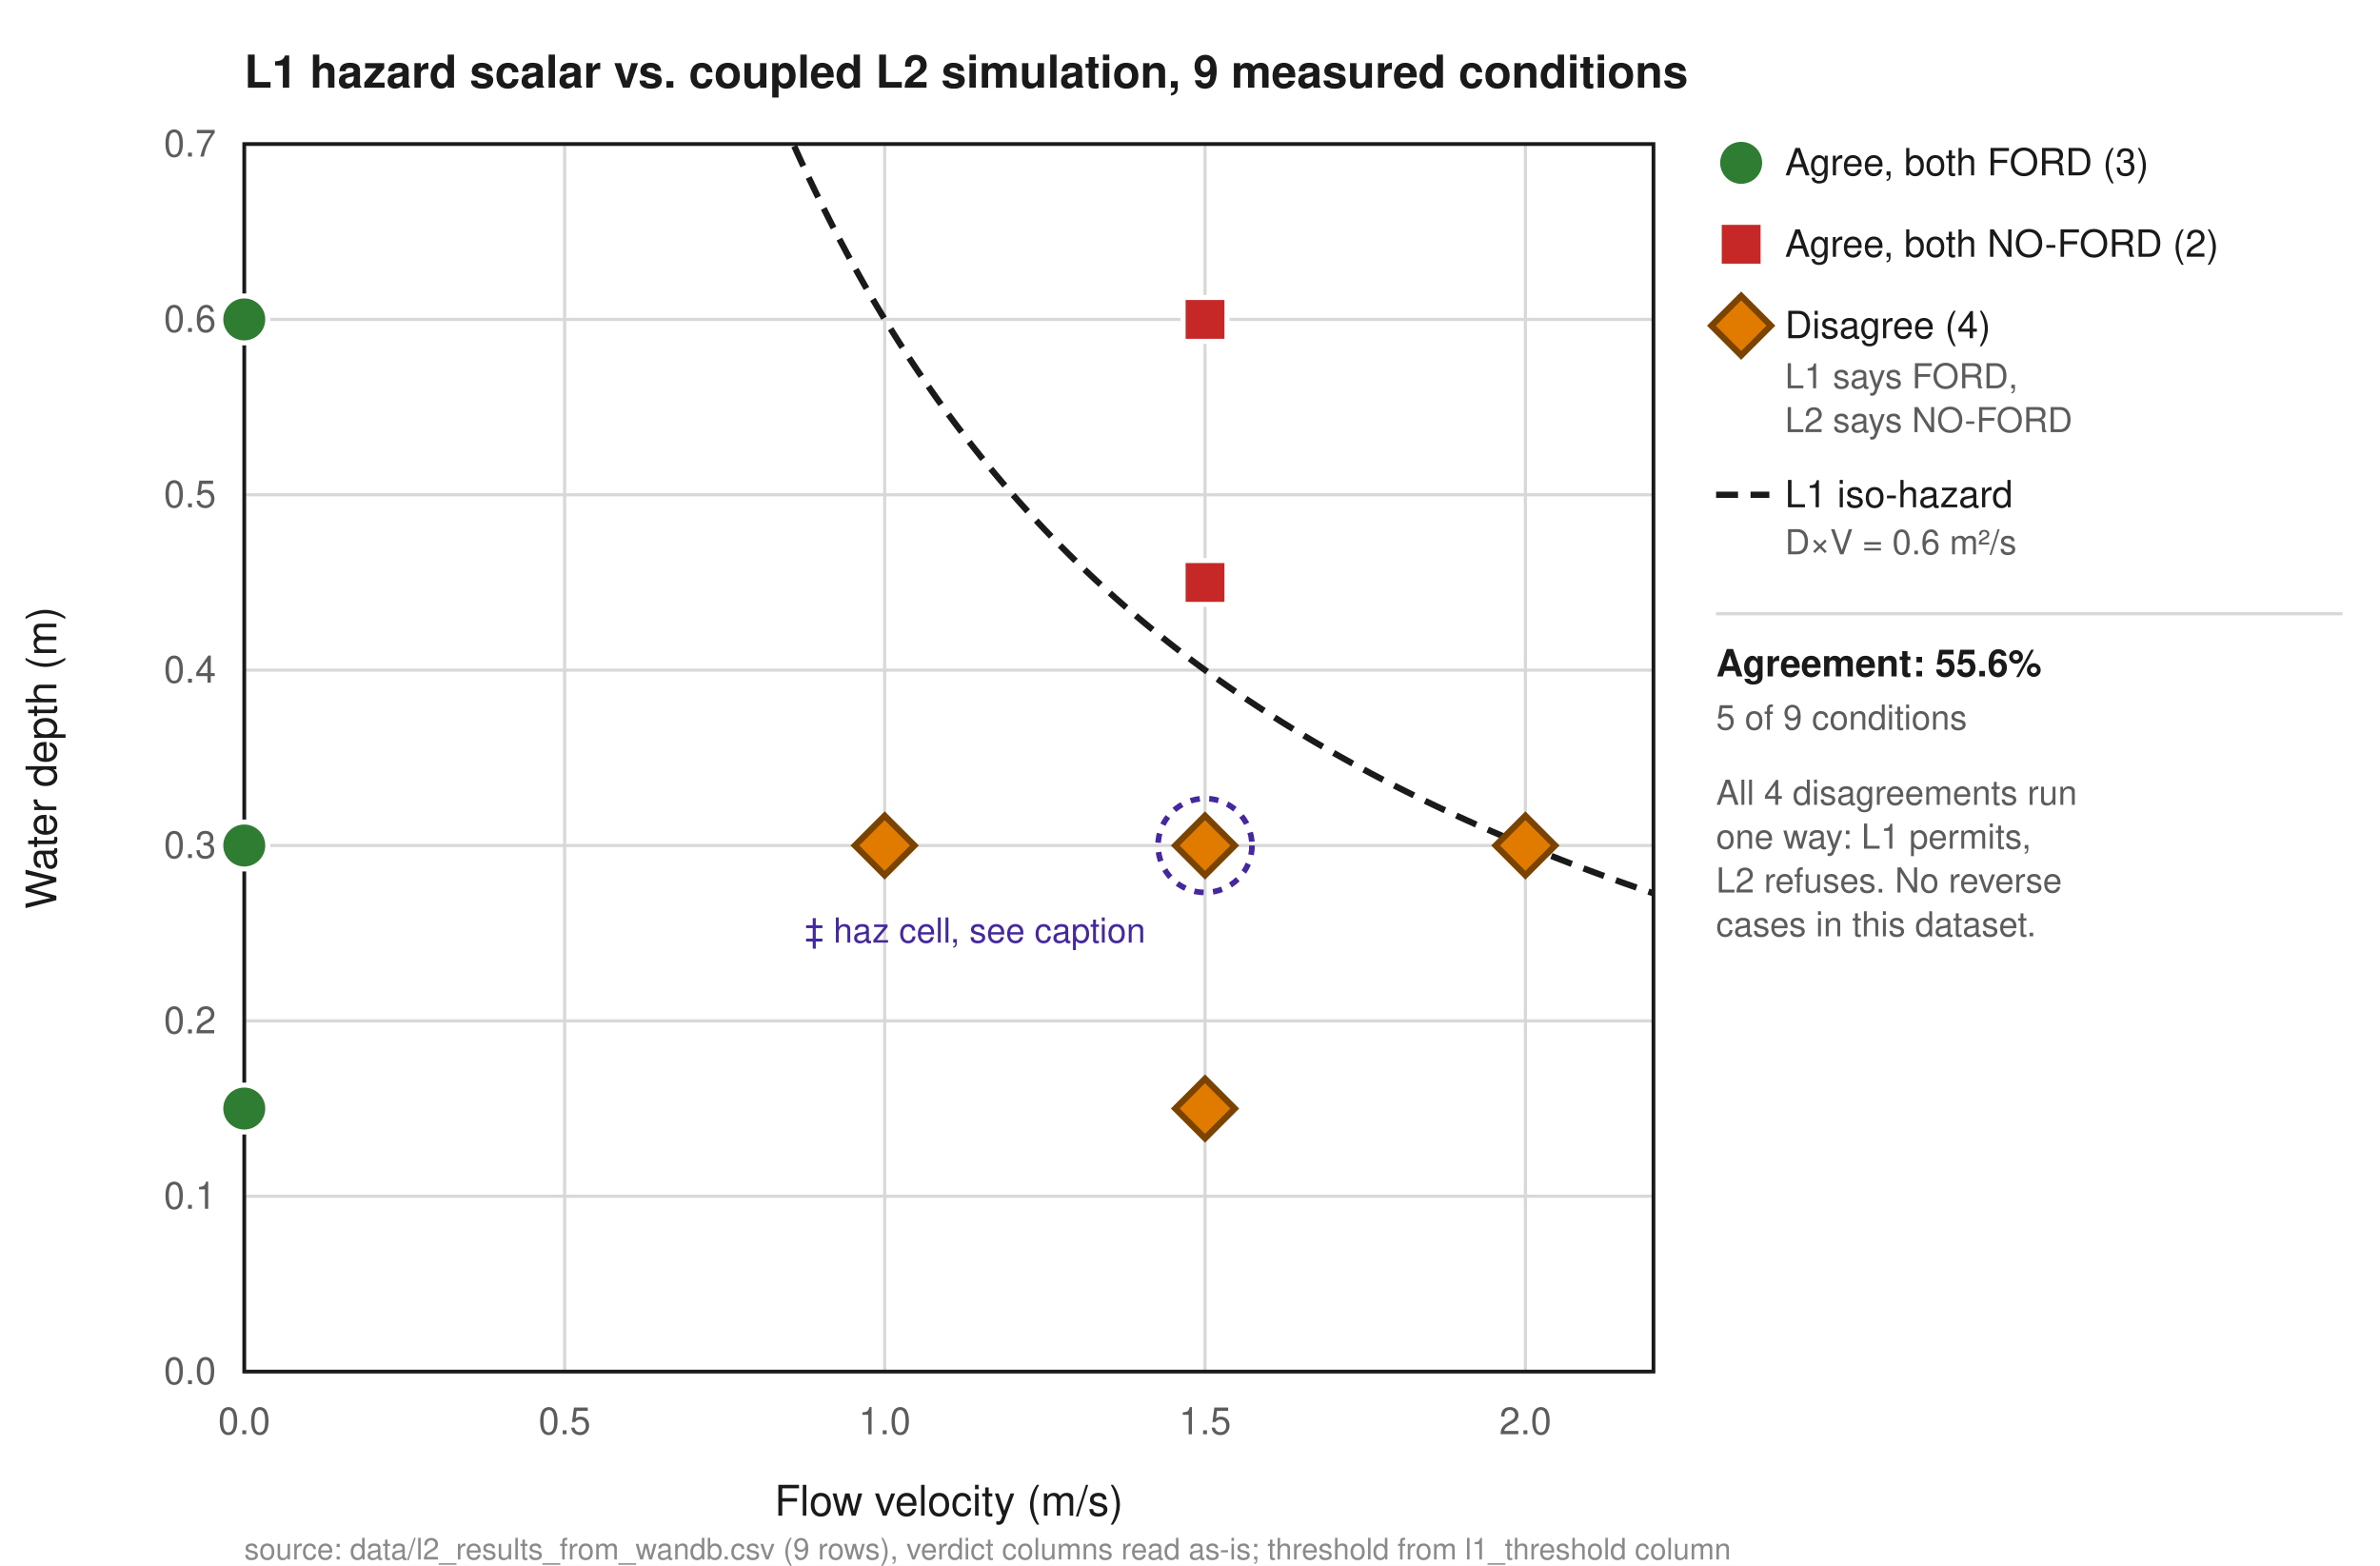
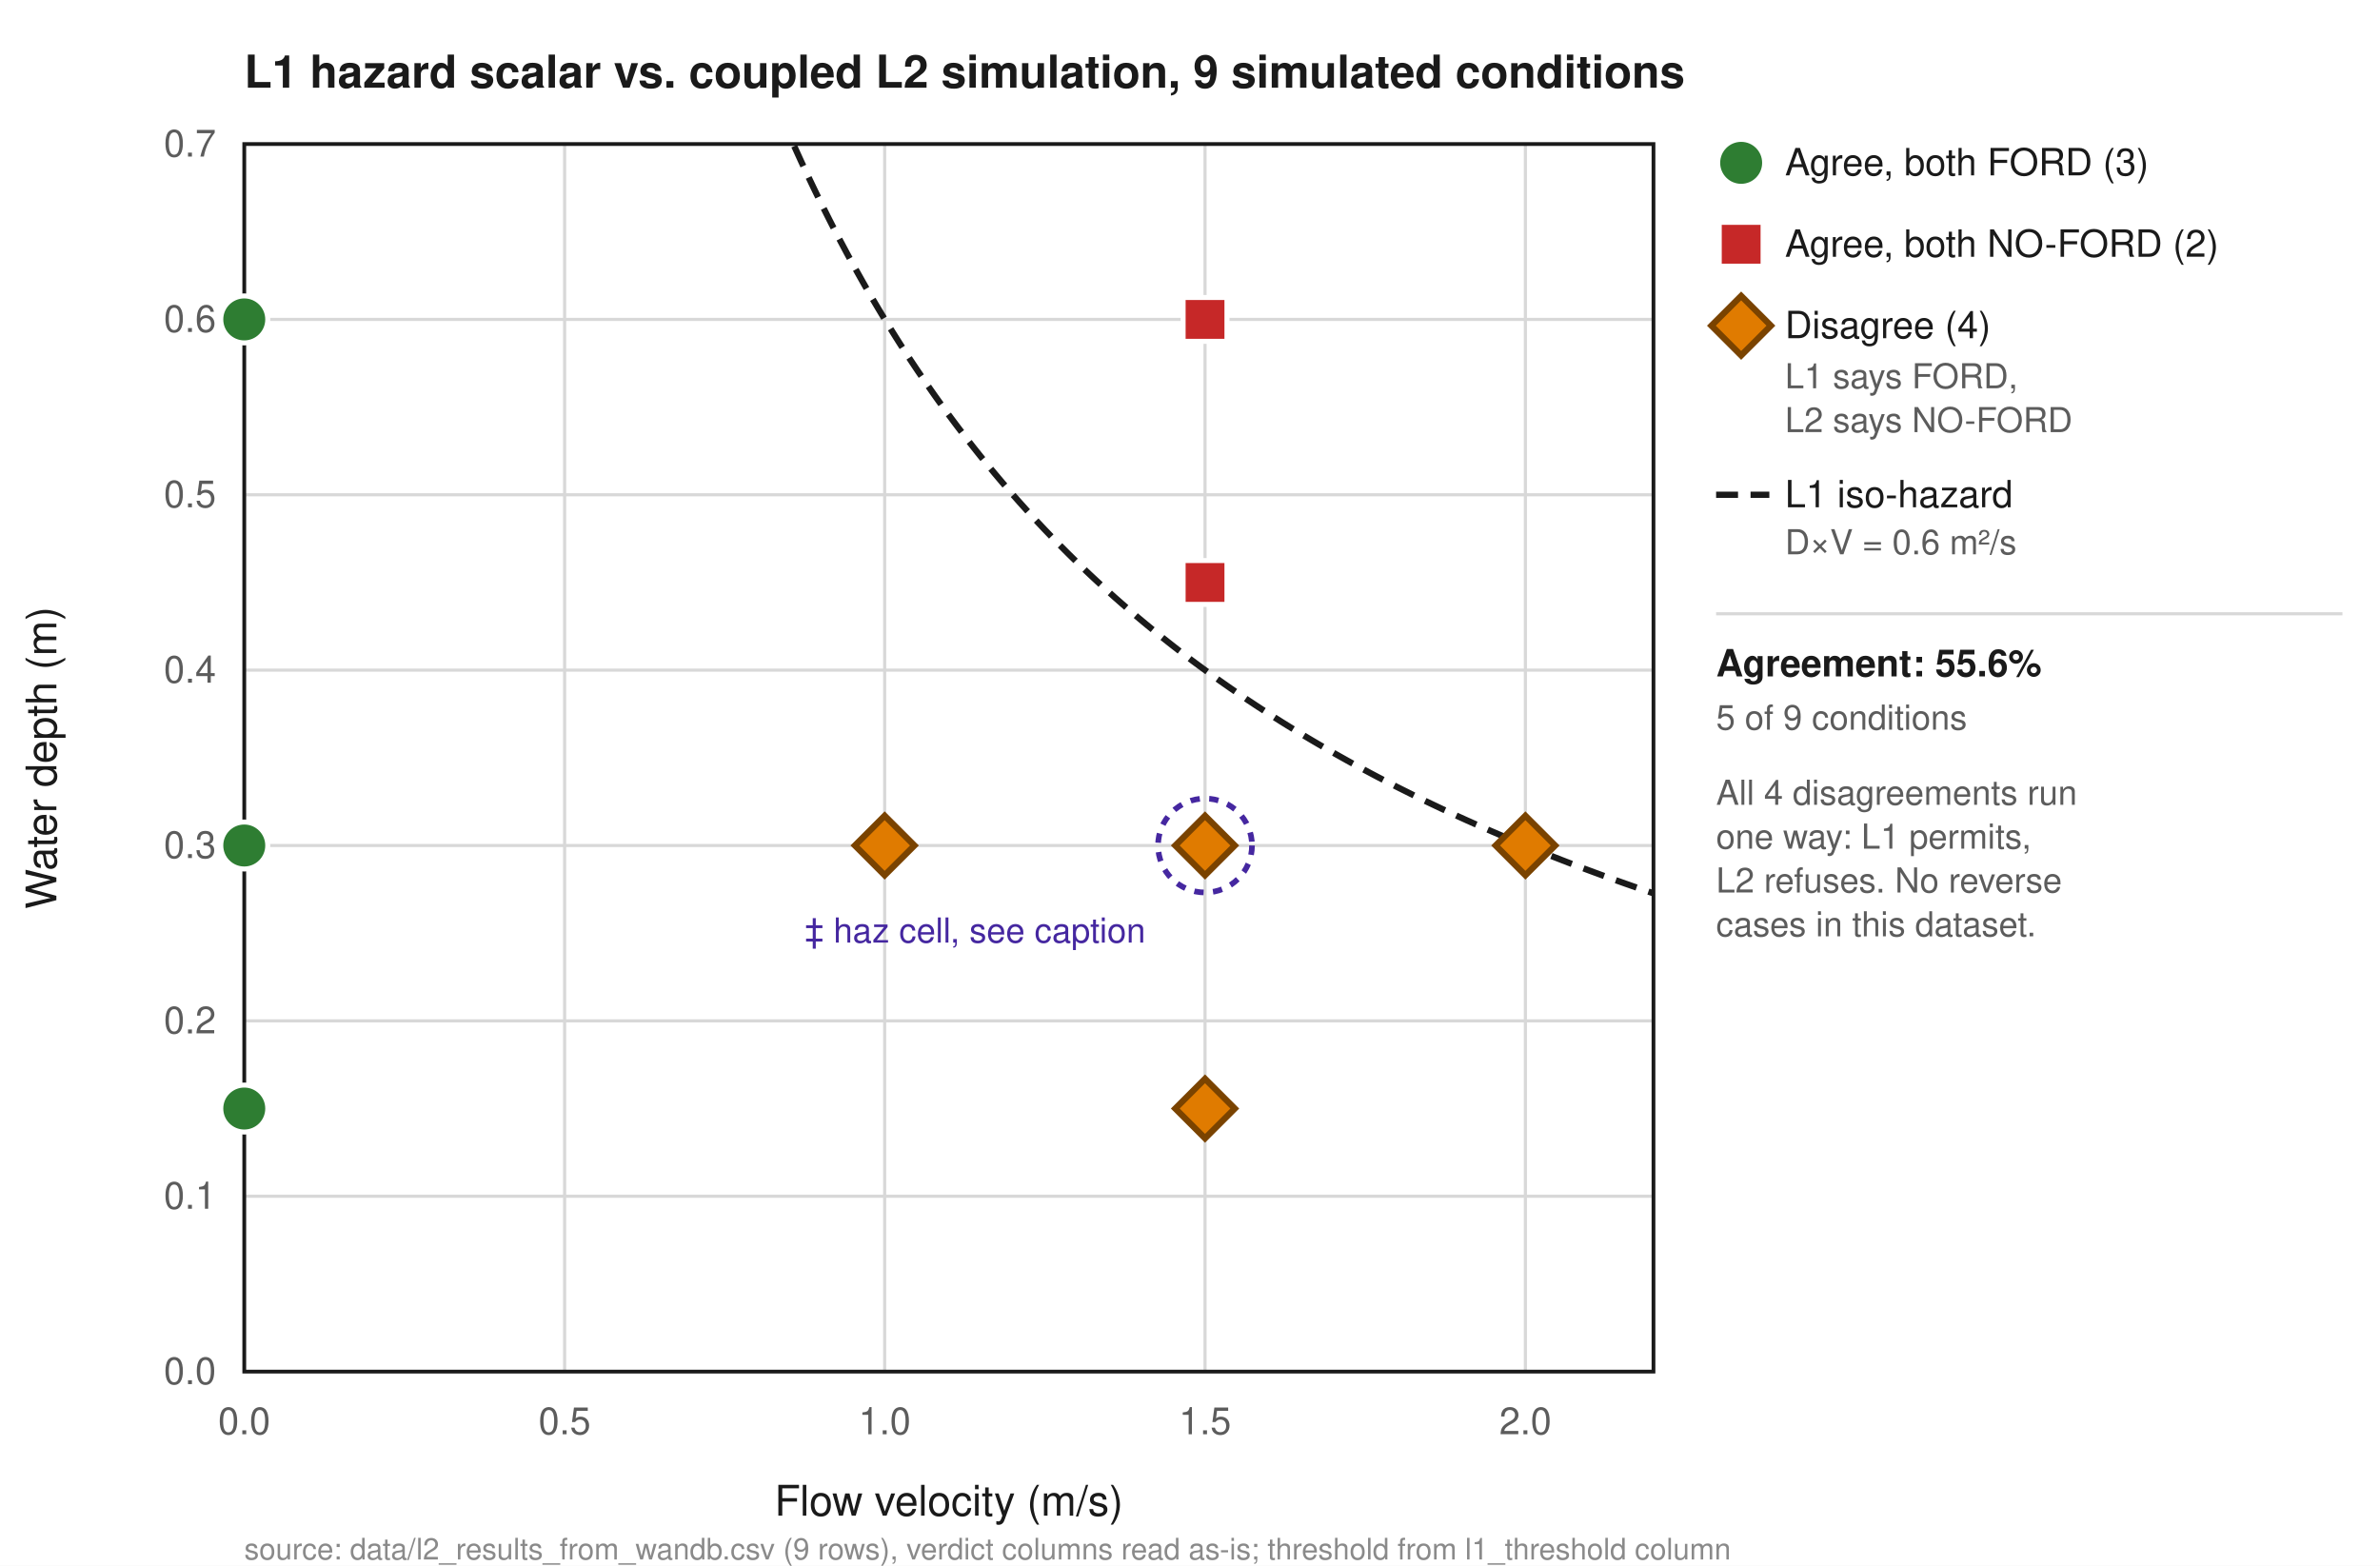
<svg xmlns="http://www.w3.org/2000/svg" width="760" height="500" viewBox="0 0 760 500" font-family="Helvetica,Arial,sans-serif">
  <rect width="760" height="500" fill="white" />
  <line x1="78" y1="438.0" x2="528" y2="438.0" stroke="#d8d8d8" stroke-width="1" />
  <text x="69" y="442.0" font-size="12" fill="#5c5c5c" text-anchor="end">0.0</text>
  <line x1="78" y1="382.0" x2="528" y2="382.0" stroke="#d8d8d8" stroke-width="1" />
  <text x="69" y="386.0" font-size="12" fill="#5c5c5c" text-anchor="end">0.1</text>
  <line x1="78" y1="326.0" x2="528" y2="326.0" stroke="#d8d8d8" stroke-width="1" />
  <text x="69" y="330.0" font-size="12" fill="#5c5c5c" text-anchor="end">0.2</text>
  <line x1="78" y1="270.0" x2="528" y2="270.0" stroke="#d8d8d8" stroke-width="1" />
  <text x="69" y="274.0" font-size="12" fill="#5c5c5c" text-anchor="end">0.3</text>
  <line x1="78" y1="214.0" x2="528" y2="214.0" stroke="#d8d8d8" stroke-width="1" />
  <text x="69" y="218.0" font-size="12" fill="#5c5c5c" text-anchor="end">0.4</text>
  <line x1="78" y1="158.0" x2="528" y2="158.0" stroke="#d8d8d8" stroke-width="1" />
  <text x="69" y="162.0" font-size="12" fill="#5c5c5c" text-anchor="end">0.5</text>
  <line x1="78" y1="102.0" x2="528" y2="102.0" stroke="#d8d8d8" stroke-width="1" />
  <text x="69" y="106.0" font-size="12" fill="#5c5c5c" text-anchor="end">0.6</text>
  <line x1="78" y1="46.0" x2="528" y2="46.0" stroke="#d8d8d8" stroke-width="1" />
  <text x="69" y="50.0" font-size="12" fill="#5c5c5c" text-anchor="end">0.7</text>
  <line x1="78.0" y1="46" x2="78.0" y2="438" stroke="#d8d8d8" stroke-width="1" />
  <text x="78.0" y="458" font-size="12" fill="#5c5c5c" text-anchor="middle">0.0</text>
  <line x1="180.3" y1="46" x2="180.3" y2="438" stroke="#d8d8d8" stroke-width="1" />
  <text x="180.3" y="458" font-size="12" fill="#5c5c5c" text-anchor="middle">0.5</text>
  <line x1="282.5" y1="46" x2="282.5" y2="438" stroke="#d8d8d8" stroke-width="1" />
  <text x="282.5" y="458" font-size="12" fill="#5c5c5c" text-anchor="middle">1.0</text>
  <line x1="384.8" y1="46" x2="384.8" y2="438" stroke="#d8d8d8" stroke-width="1" />
  <text x="384.8" y="458" font-size="12" fill="#5c5c5c" text-anchor="middle">1.5</text>
  <line x1="487.1" y1="46" x2="487.1" y2="438" stroke="#d8d8d8" stroke-width="1" />
  <text x="487.1" y="458" font-size="12" fill="#5c5c5c" text-anchor="middle">2.0</text>
  <rect x="78" y="46" width="450" height="392" fill="none" stroke="#1a1a1a" stroke-width="1.2" />
  <polyline points="253.62,46.67 254.75,49.16 255.87,51.62 257.00,54.04 258.12,56.44 259.25,58.81 260.37,61.15 261.50,63.46 262.62,65.74 263.75,67.99 264.87,70.22 265.99,72.42 267.12,74.59 268.24,76.74 269.37,78.86 270.49,80.96 271.62,83.03 272.74,85.08 273.87,87.11 274.99,89.11 276.11,91.09 277.24,93.05 278.36,94.99 279.49,96.90 280.61,98.79 281.74,100.67 282.86,102.52 283.99,104.35 285.11,106.16 286.23,107.95 287.36,109.73 288.48,111.48 289.61,113.21 290.73,114.93 291.86,116.63 292.98,118.31 294.11,119.97 295.23,121.62 296.36,123.25 297.48,124.86 298.60,126.46 299.73,128.04 300.85,129.60 301.98,131.15 303.10,132.68 304.23,134.20 305.35,135.70 306.48,137.19 307.60,138.67 308.72,140.12 309.85,141.57 310.97,143.00 312.10,144.42 313.22,145.82 314.35,147.21 315.47,148.59 316.60,149.95 317.72,151.30 318.85,152.64 319.97,153.97 321.09,155.28 322.22,156.58 323.34,157.87 324.47,159.15 325.59,160.42 326.72,161.67 327.84,162.92 328.97,164.15 330.09,165.37 331.21,166.58 332.34,167.78 333.46,168.97 334.59,170.15 335.71,171.32 336.84,172.48 337.96,173.63 339.09,174.76 340.21,175.89 341.33,177.01 342.46,178.12 343.58,179.22 344.71,180.31 345.83,181.39 346.96,182.47 348.08,183.53 349.21,184.59 350.33,185.63 351.46,186.67 352.58,187.70 353.70,188.72 354.83,189.73 355.95,190.74 357.08,191.73 358.20,192.72 359.33,193.70 360.45,194.68 361.58,195.64 362.70,196.60 363.82,197.55 364.95,198.49 366.07,199.42 367.20,200.35 368.32,201.27 369.45,202.19 370.57,203.09 371.70,203.99 372.82,204.88 373.95,205.77 375.07,206.65 376.19,207.52 377.32,208.39 378.44,209.25 379.57,210.10 380.69,210.95 381.82,211.79 382.94,212.62 384.07,213.45 385.19,214.27 386.31,215.09 387.44,215.90 388.56,216.70 389.69,217.50 390.81,218.29 391.94,219.08 393.06,219.86 394.19,220.64 395.31,221.41 396.43,222.17 397.56,222.93 398.68,223.69 399.81,224.43 400.93,225.18 402.06,225.92 403.18,226.65 404.31,227.38 405.43,228.10 406.56,228.82 407.68,229.53 408.80,230.24 409.93,230.95 411.05,231.64 412.18,232.34 413.30,233.03 414.43,233.71 415.55,234.39 416.68,235.07 417.80,235.74 418.92,236.41 420.05,237.07 421.17,237.73 422.30,238.38 423.42,239.03 424.55,239.68 425.67,240.32 426.80,240.96 427.92,241.59 429.05,242.22 430.17,242.85 431.29,243.47 432.42,244.08 433.54,244.70 434.67,245.31 435.79,245.91 436.92,246.51 438.04,247.11 439.17,247.71 440.29,248.30 441.41,248.88 442.54,249.47 443.66,250.05 444.79,250.62 445.91,251.20 447.04,251.77 448.16,252.33 449.29,252.89 450.41,253.45 451.53,254.01 452.66,254.56 453.78,255.11 454.91,255.66 456.03,256.20 457.16,256.74 458.28,257.27 459.41,257.81 460.53,258.34 461.66,258.86 462.78,259.39 463.90,259.91 465.03,260.42 466.15,260.94 467.28,261.45 468.40,261.96 469.53,262.46 470.65,262.97 471.78,263.47 472.90,263.96 474.02,264.46 475.15,264.95 476.27,265.44 477.40,265.92 478.52,266.41 479.65,266.89 480.77,267.36 481.90,267.84 483.02,268.31 484.14,268.78 485.27,269.25 486.39,269.71 487.52,270.18 488.64,270.63 489.77,271.09 490.89,271.55 492.02,272.00 493.14,272.45 494.27,272.90 495.39,273.34 496.51,273.78 497.64,274.22 498.76,274.66 499.89,275.10 501.01,275.53 502.14,275.96 503.26,276.39 504.39,276.81 505.51,277.24 506.63,277.66 507.76,278.08 508.88,278.50 510.01,278.91 511.13,279.33 512.26,279.74 513.38,280.14 514.51,280.55 515.63,280.96 516.76,281.36 517.88,281.76 519.00,282.16 520.13,282.55 521.25,282.95 522.38,283.34 523.50,283.73 524.63,284.12 525.75,284.51 526.88,284.89 528.00,285.27" fill="none" stroke="#1a1a1a" stroke-width="2" stroke-dasharray="7,4" />
  <polygon points="384.8,260.5 394.3,270.0 384.8,279.5 375.3,270.0" fill="#e07b00" stroke="#7a4300" stroke-width="2" />
  <circle cx="78.0" cy="354.0" r="7.5" fill="#2e7d32" stroke="white" stroke-width="1.6" />
  <circle cx="78.0" cy="270.0" r="7.5" fill="#2e7d32" stroke="white" stroke-width="1.6" />
  <circle cx="78.0" cy="102.0" r="7.5" fill="#2e7d32" stroke="white" stroke-width="1.6" />
  <polygon points="384.8,344.5 394.3,354.0 384.8,363.5 375.3,354.0" fill="#e07b00" stroke="#7a4300" stroke-width="2" />
  <polygon points="282.5,260.5 292.0,270.0 282.5,279.5 273.0,270.0" fill="#e07b00" stroke="#7a4300" stroke-width="2" />
  <rect x="377.8" y="179.0" width="14.0" height="14.0" fill="#c62828" stroke="white" stroke-width="1.6" />
  <rect x="377.8" y="95.0" width="14.0" height="14.0" fill="#c62828" stroke="white" stroke-width="1.6" />
  <polygon points="487.1,260.5 496.6,270.0 487.1,279.5 477.6,270.0" fill="#e07b00" stroke="#7a4300" stroke-width="2" />
  <circle cx="384.8" cy="270.0" r="15" fill="none" stroke="#4527a0" stroke-width="1.8" stroke-dasharray="3,3" />
  <text x="365.8" y="301.0" font-size="11" fill="#4527a0" text-anchor="end">‡ haz cell, see caption</text>
  <text x="303.0" y="484" font-size="13.5" fill="#1a1a1a" text-anchor="middle">Flow velocity (m/s)</text>
  <text x="18" y="242.0" font-size="13.5" fill="#1a1a1a" text-anchor="middle" transform="rotate(-90 18 242.0)">Water depth (m)</text>
-   <text x="78" y="28" font-size="14.5" fill="#1a1a1a" font-weight="bold">L1 hazard scalar vs. coupled L2 simulation, 9 measured conditions</text>
+   <text x="78" y="28" font-size="14.5" fill="#1a1a1a" font-weight="bold">L1 hazard scalar vs. coupled L2 simulation, 9 simulated conditions</text>
  <circle cx="556" cy="52" r="7.5" fill="#2e7d32" stroke="white" stroke-width="1.6" />
  <text x="570" y="56" font-size="12" fill="#1a1a1a">Agree, both FORD (3)</text>
  <rect x="549" y="71" width="14" height="14" fill="#c62828" stroke="white" stroke-width="1.6" />
  <text x="570" y="82" font-size="12" fill="#1a1a1a">Agree, both NO-FORD (2)</text>
  <polygon points="556,94.5 565.5,104 556,113.5 546.5,104" fill="#e07b00" stroke="#7a4300" stroke-width="2" />
  <text x="570" y="108" font-size="12" fill="#1a1a1a">Disagree (4)</text>
  <text x="570" y="124" font-size="11" fill="#5c5c5c">L1 says FORD,</text>
  <text x="570" y="138" font-size="11" fill="#5c5c5c">L2 says NO-FORD</text>
  <line x1="548" y1="158" x2="565" y2="158" stroke="#1a1a1a" stroke-width="2" stroke-dasharray="7,4" />
  <text x="570" y="162" font-size="12" fill="#1a1a1a">L1 iso-hazard</text>
  <text x="570" y="177" font-size="11" fill="#5c5c5c">D×V = 0.6 m²/s</text>
  <line x1="548" y1="196" x2="748" y2="196" stroke="#d8d8d8" stroke-width="1" />
  <text x="548" y="216" font-size="12" fill="#1a1a1a" font-weight="bold">Agreement: 55.6%</text>
  <text x="548" y="233" font-size="11" fill="#5c5c5c">5 of 9 conditions</text>
  <text x="548" y="257" font-size="11" fill="#5c5c5c">All 4 disagreements run</text>
  <text x="548" y="271" font-size="11" fill="#5c5c5c">one way: L1 permits,</text>
  <text x="548" y="285" font-size="11" fill="#5c5c5c">L2 refuses. No reverse</text>
  <text x="548" y="299" font-size="11" fill="#5c5c5c">cases in this dataset.</text>
  <text x="78" y="498" font-size="9.5" fill="#8a8a8a">source: data/l2_results_from_wandb.csv (9 rows), verdict columns read as-is; threshold from l1_threshold column</text>
</svg>
